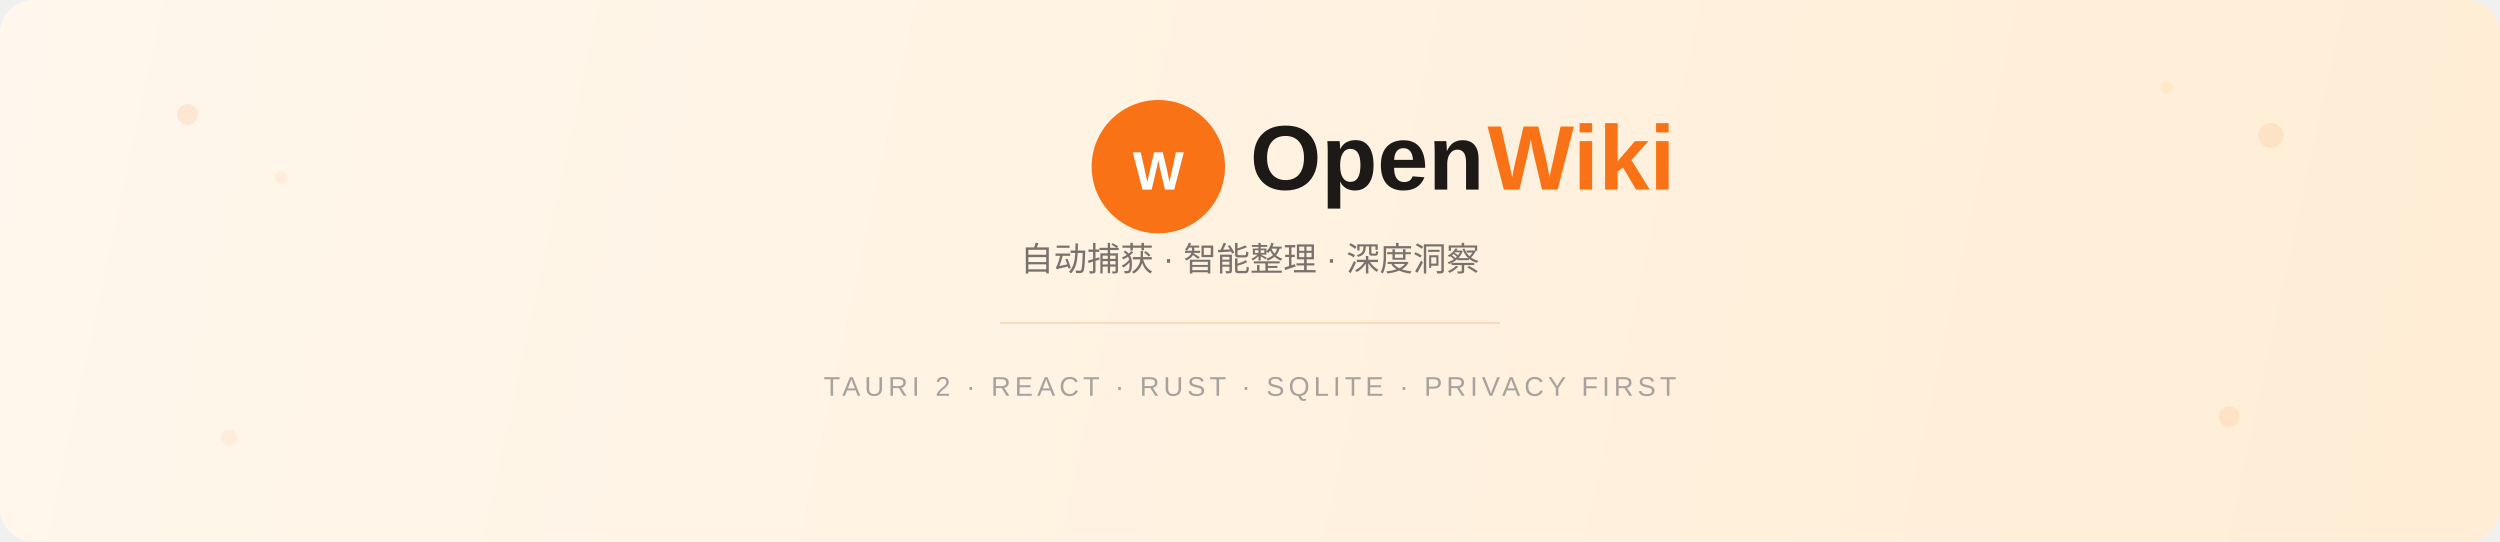
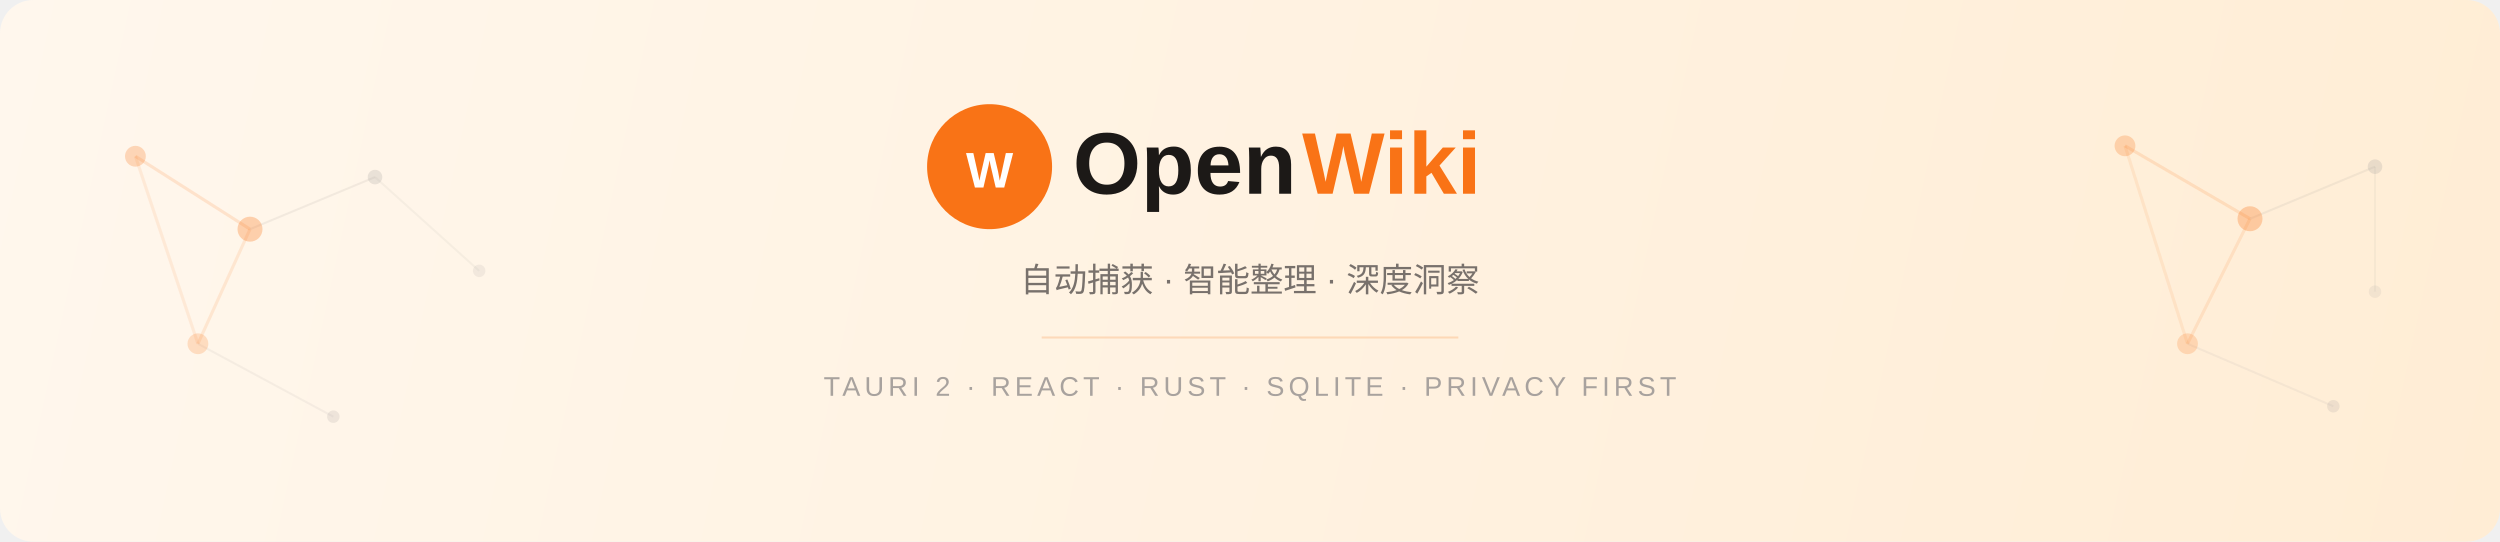
<svg xmlns="http://www.w3.org/2000/svg" width="1200" height="260" viewBox="0 0 1200 260" fill="none">
  <defs>
    <linearGradient id="bg" x1="0" y1="0" x2="1200" y2="260" gradientUnits="userSpaceOnUse">
      <stop offset="0%" stop-color="#FFF7ED" />
      <stop offset="100%" stop-color="#FFEDD5" />
    </linearGradient>
  </defs>
  <rect width="1200" height="260" rx="16" fill="url(#bg)" />
-   <circle cx="90" cy="55" r="5" fill="#F97316" opacity="0.12" />
-   <circle cx="135" cy="85" r="3" fill="#F97316" opacity="0.08" />
-   <circle cx="1090" cy="65" r="6" fill="#F97316" opacity="0.10" />
-   <circle cx="1040" cy="42" r="3" fill="#F97316" opacity="0.06" />
-   <circle cx="110" cy="210" r="4" fill="#F97316" opacity="0.08" />
-   <circle cx="1070" cy="200" r="5" fill="#F97316" opacity="0.10" />
-   <circle cx="556" cy="80" r="32" fill="#F97316" />
-   <text x="556" y="91" text-anchor="middle" font-family="Arial, Helvetica, sans-serif" font-weight="700" font-size="26" fill="white">W</text>
-   <text x="600" y="91" text-anchor="start" font-family="Arial, Helvetica, sans-serif" font-weight="800" font-size="44" fill="#1C1917">Open</text>
-   <text x="714" y="91" text-anchor="start" font-family="Arial, Helvetica, sans-serif" font-weight="800" font-size="44" fill="#F97316">Wiki</text>
-   <text x="600" y="130" text-anchor="middle" font-family="Arial, Helvetica, sans-serif" font-weight="500" font-size="16" fill="#78716C">自动捕获 · 智能整理 · 深度洞察</text>
-   <line x1="480" y1="155" x2="720" y2="155" stroke="#F97316" stroke-opacity="0.2" stroke-width="1" />
-   <text x="600" y="190" text-anchor="middle" font-family="Arial, Helvetica, sans-serif" font-weight="400" font-size="13" fill="#A8A29E" letter-spacing="2">TAURI 2  ·  REACT  ·  RUST  ·  SQLITE  ·  PRIVACY FIRST</text>
+   <line x1="65" y1="75" x2="120" y2="110" stroke="#F97316" stroke-opacity="0.15" stroke-width="1.5" />
+   <line x1="120" y1="110" x2="95" y2="165" stroke="#F97316" stroke-opacity="0.12" stroke-width="1.5" />
+   <line x1="65" y1="75" x2="95" y2="165" stroke="#F97316" stroke-opacity="0.10" stroke-width="1.5" />
+   <line x1="120" y1="110" x2="180" y2="85" stroke="#A8A29E" stroke-opacity="0.15" stroke-width="1" />
+   <line x1="95" y1="165" x2="160" y2="200" stroke="#A8A29E" stroke-opacity="0.12" stroke-width="1" />
+   <line x1="180" y1="85" x2="230" y2="130" stroke="#A8A29E" stroke-opacity="0.10" stroke-width="1" />
+   <circle cx="65" cy="75" r="5" fill="#F97316" opacity="0.25" />
+   <circle cx="120" cy="110" r="6" fill="#F97316" opacity="0.30" />
+   <circle cx="95" cy="165" r="5" fill="#F97316" opacity="0.20" />
+   <circle cx="180" cy="85" r="3.5" fill="#A8A29E" opacity="0.25" />
+   <circle cx="160" cy="200" r="3" fill="#A8A29E" opacity="0.20" />
+   <circle cx="230" cy="130" r="3" fill="#A8A29E" opacity="0.15" />
+   <line x1="1020" y1="70" x2="1080" y2="105" stroke="#F97316" stroke-opacity="0.15" stroke-width="1.5" />
+   <line x1="1080" y1="105" x2="1050" y2="165" stroke="#F97316" stroke-opacity="0.12" stroke-width="1.5" />
+   <line x1="1020" y1="70" x2="1050" y2="165" stroke="#F97316" stroke-opacity="0.10" stroke-width="1.5" />
+   <line x1="1080" y1="105" x2="1140" y2="80" stroke="#A8A29E" stroke-opacity="0.15" stroke-width="1" />
+   <line x1="1050" y1="165" x2="1120" y2="195" stroke="#A8A29E" stroke-opacity="0.12" stroke-width="1" />
+   <line x1="1140" y1="80" x2="1140" y2="140" stroke="#A8A29E" stroke-opacity="0.10" stroke-width="1" />
+   <circle cx="1020" cy="70" r="5" fill="#F97316" opacity="0.25" />
+   <circle cx="1080" cy="105" r="6" fill="#F97316" opacity="0.30" />
+   <circle cx="1050" cy="165" r="5" fill="#F97316" opacity="0.20" />
+   <circle cx="1140" cy="80" r="3.5" fill="#A8A29E" opacity="0.25" />
+   <circle cx="1120" cy="195" r="3" fill="#A8A29E" opacity="0.20" />
+   <circle cx="1140" cy="140" r="3" fill="#A8A29E" opacity="0.15" />
+   <circle cx="475" cy="80" r="30" fill="#F97316" />
+   <text x="475" y="90" text-anchor="middle" font-family="Arial, Helvetica, sans-serif" font-weight="700" font-size="24" fill="white">W</text>
+   <text x="515" y="93" font-family="Arial, Helvetica, sans-serif" font-weight="800" font-size="42" fill="#1C1917">Open</text>
+   <text x="625" y="93" font-family="Arial, Helvetica, sans-serif" font-weight="800" font-size="42" fill="#F97316">Wiki</text>
+   <text x="600" y="140" text-anchor="middle" font-family="Arial, Helvetica, sans-serif" font-weight="500" font-size="16" fill="#78716C">自动捕获 · 智能整理 · 深度洞察</text>
+   <line x1="500" y1="162" x2="700" y2="162" stroke="#F97316" stroke-opacity="0.2" stroke-width="1" />
+   <text x="600" y="190" text-anchor="middle" font-family="Arial, Helvetica, sans-serif" font-weight="400" font-size="13" fill="#A8A29E" letter-spacing="2">TAURI 2 · REACT · RUST · SQLITE · PRIVACY FIRST</text>
</svg>
